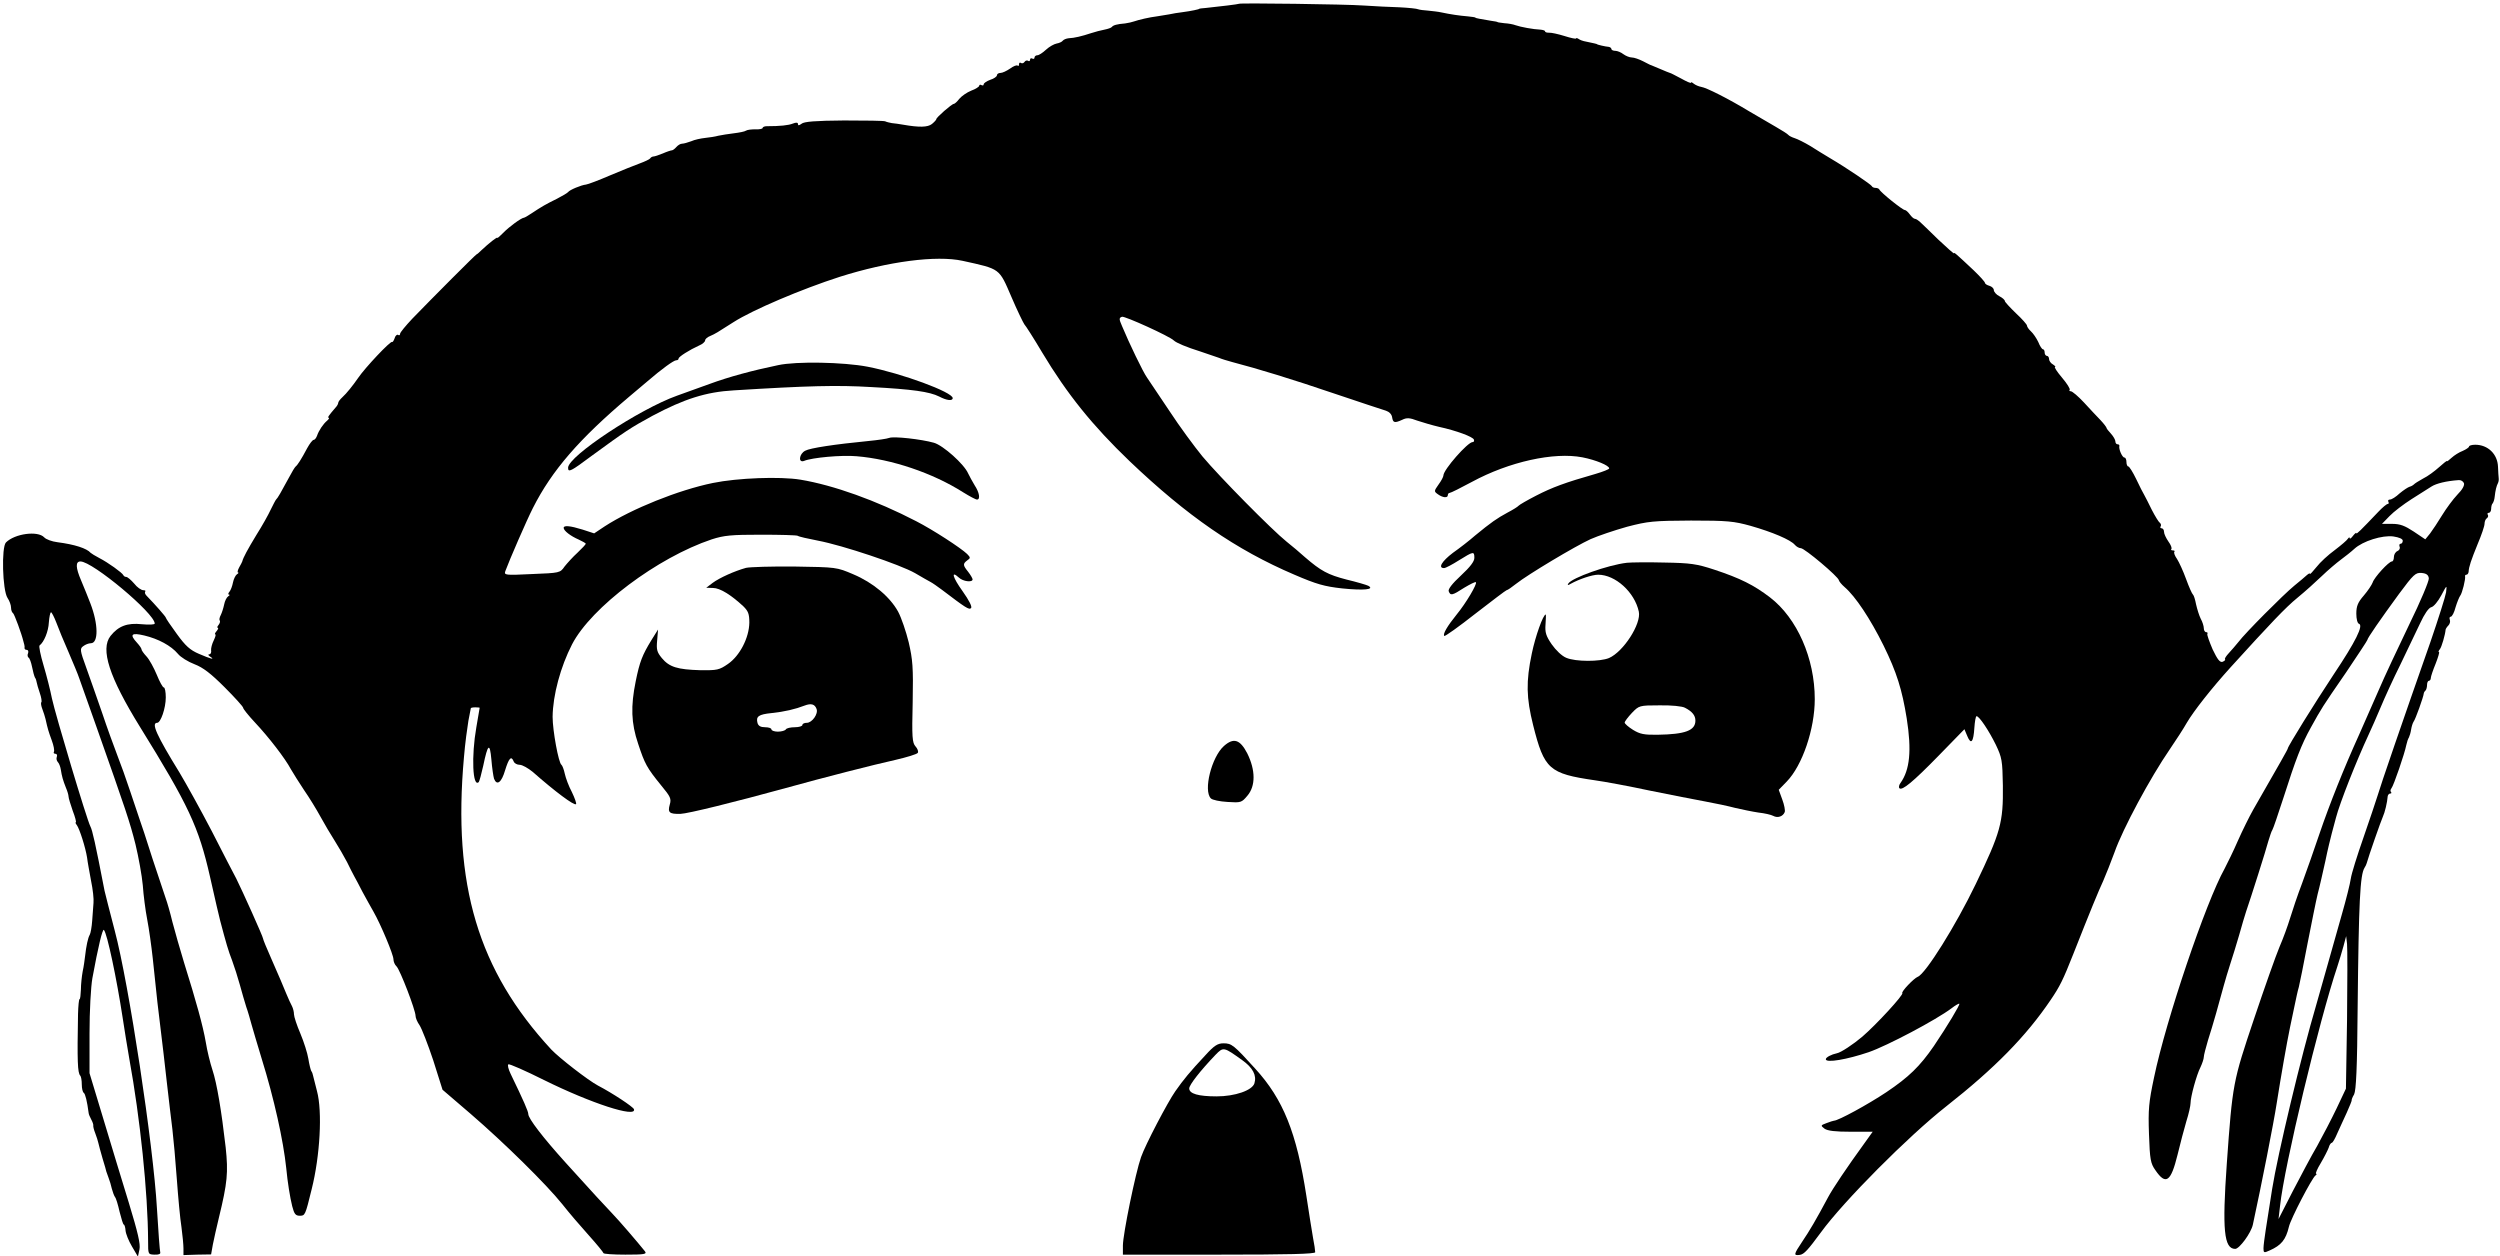
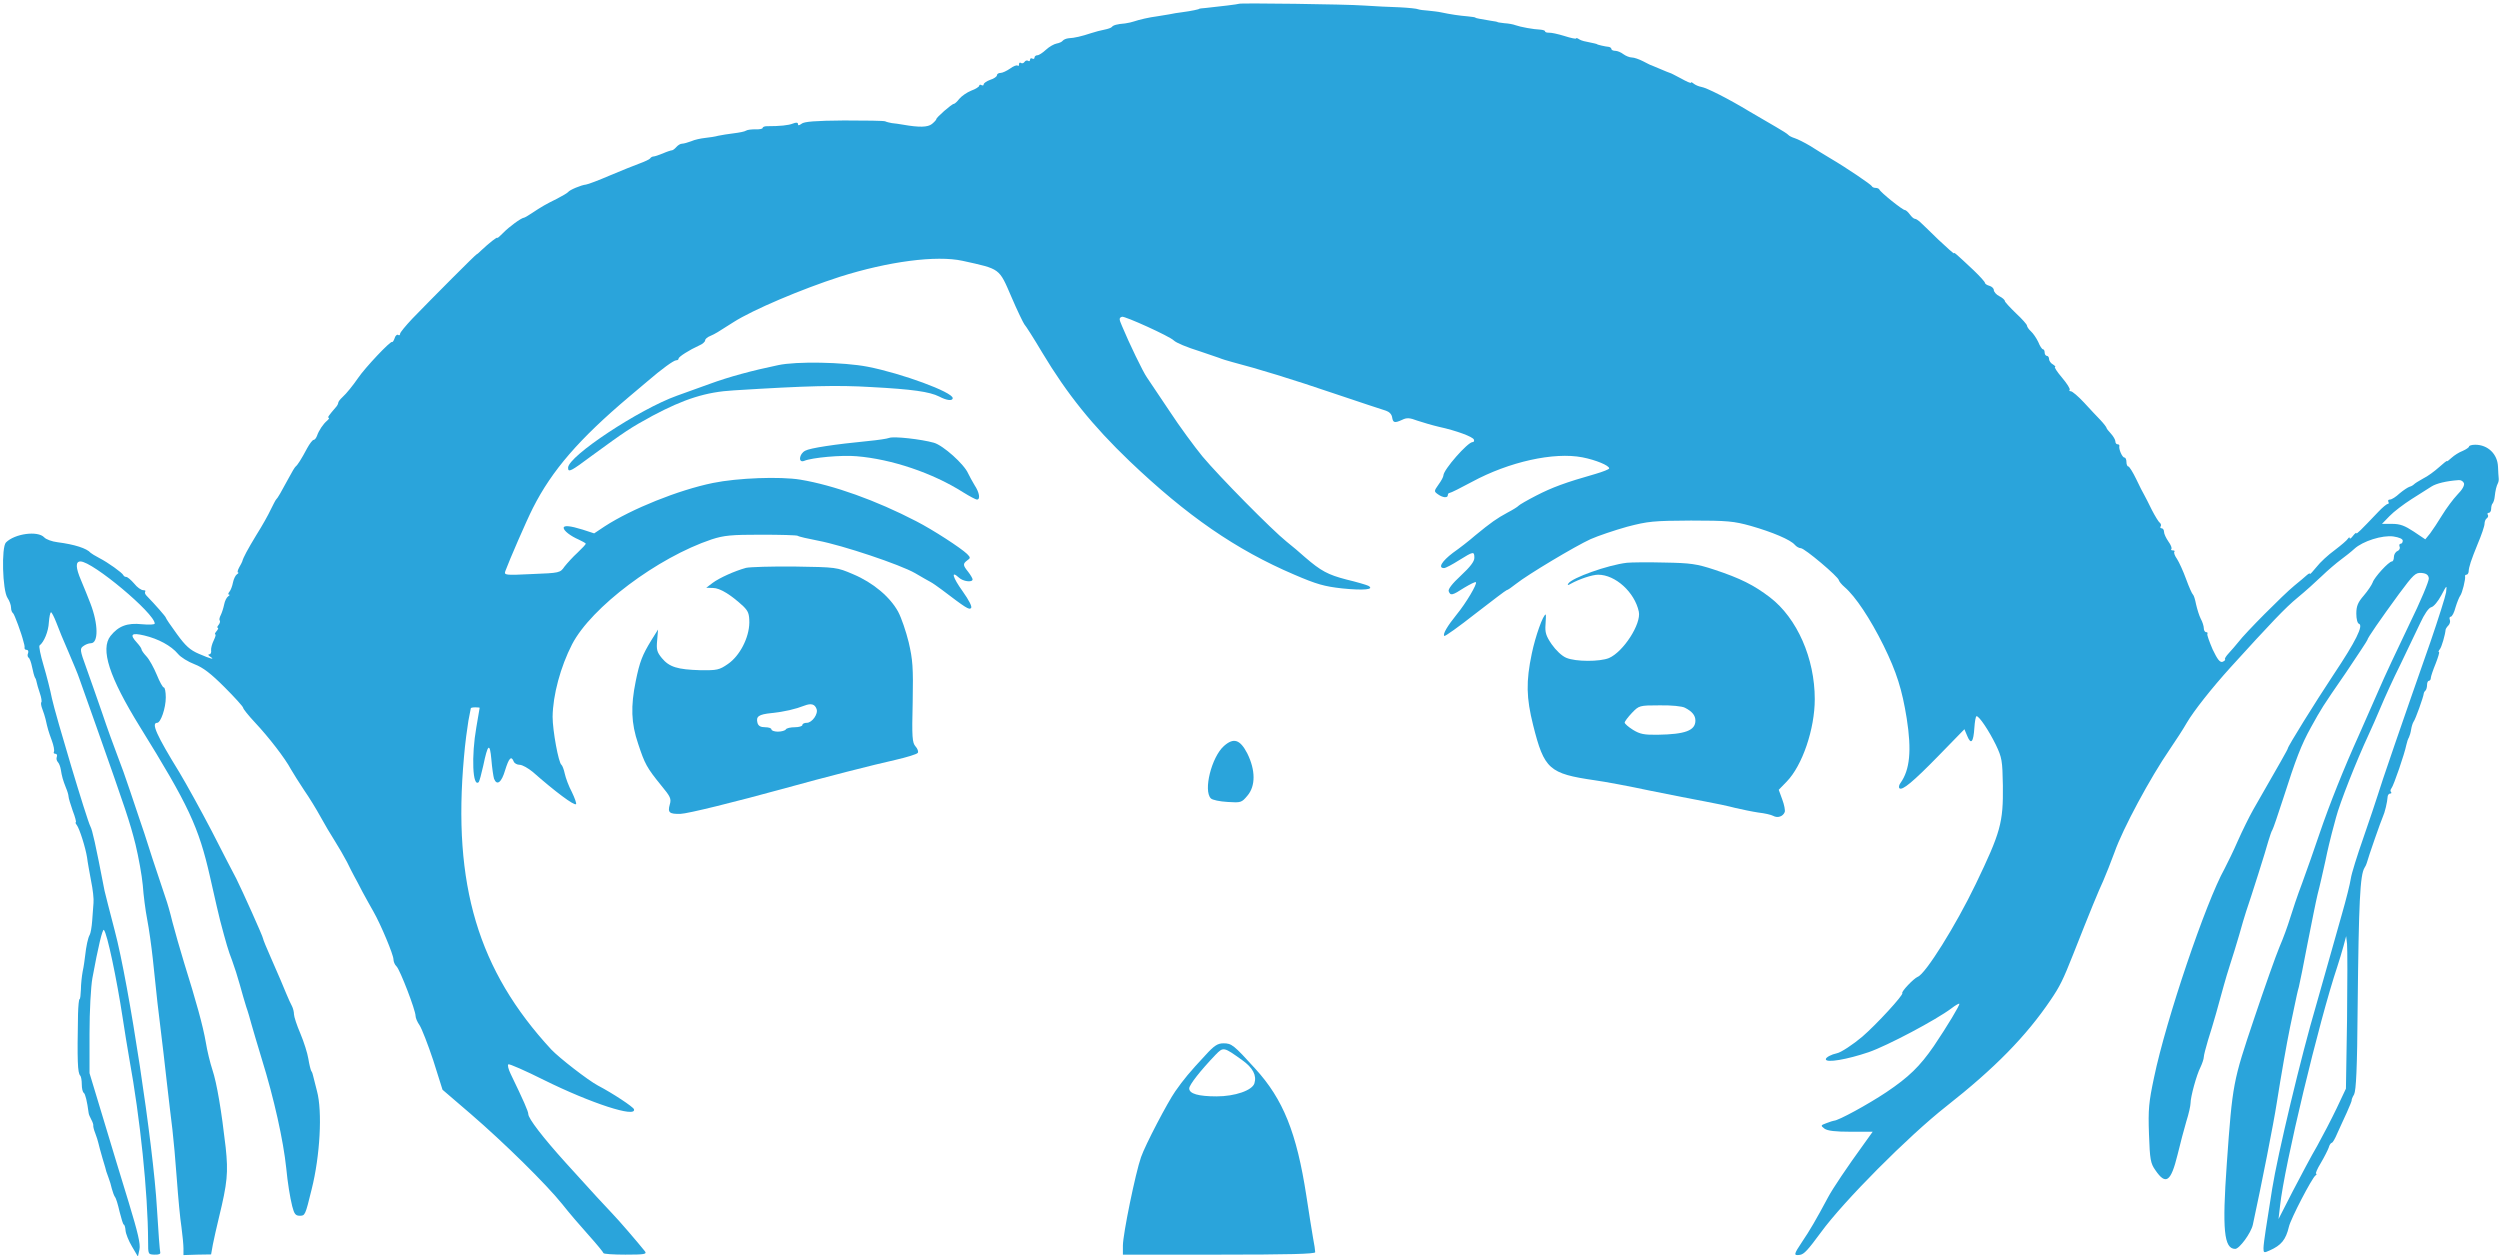
<svg xmlns="http://www.w3.org/2000/svg" version="1.0" width="1131pt" height="568pt" viewBox="0 0 1131 568" preserveAspectRatio="xMidYMid meet">
-   <g transform="translate(0,568) scale(0.1,-0.1)" fill="#000000" stroke="none">
+   <g transform="translate(0,568) scale(0.1,-0.1)" fill="#2aa4db" stroke="none">
    <path d="M5606 5663 c-2 -2 -92 -13 -151 -19 -16 -1 -30 -3 -30 -4 0 -2 -36 -10 -75 -15 -19 -2 -47 -7 -61 -10 -14 -2 -39 -6 -55 -9 -33 -4 -81 -15 -104 -23 -8 -3 -26 -7 -40 -9 -37 -3 -54 -8 -60 -16 -3 -4 -18 -9 -33 -12 -16 -3 -43 -10 -61 -16 -42 -14 -76 -22 -101 -23 -11 -1 -23 -6 -27 -11 -3 -5 -16 -11 -28 -13 -11 -2 -33 -14 -48 -28 -15 -14 -32 -25 -39 -25 -7 0 -13 -5 -13 -11 0 -5 -4 -7 -10 -4 -5 3 -10 1 -10 -5 0 -6 -4 -9 -9 -5 -5 3 -12 1 -16 -5 -4 -6 -11 -8 -16 -5 -5 4 -9 1 -9 -6 0 -7 -3 -9 -6 -6 -4 4 -19 -2 -34 -13 -16 -11 -35 -20 -44 -20 -9 0 -16 -5 -16 -11 0 -5 -13 -15 -30 -20 -16 -6 -30 -15 -30 -21 0 -5 -4 -6 -10 -3 -5 3 -10 2 -10 -3 0 -4 -16 -15 -36 -22 -20 -8 -44 -25 -54 -37 -10 -13 -21 -23 -25 -23 -9 0 -80 -62 -79 -69 0 -3 -9 -13 -20 -22 -19 -15 -57 -16 -131 -3 -16 3 -39 6 -50 7 -11 2 -24 5 -30 8 -5 3 -90 4 -187 4 -128 -1 -181 -5 -192 -15 -11 -8 -16 -9 -16 -1 0 7 -8 8 -23 2 -20 -8 -57 -12 -119 -12 -10 0 -18 -4 -18 -8 0 -4 -15 -7 -32 -6 -18 0 -37 -2 -43 -6 -5 -4 -30 -9 -55 -12 -25 -3 -56 -8 -70 -11 -14 -4 -41 -8 -60 -10 -19 -2 -48 -8 -63 -15 -16 -6 -34 -11 -41 -11 -8 0 -19 -7 -26 -15 -7 -8 -16 -15 -20 -15 -4 0 -23 -6 -41 -14 -19 -8 -38 -14 -43 -14 -5 0 -12 -4 -15 -9 -3 -4 -24 -14 -46 -22 -22 -8 -82 -32 -134 -54 -51 -22 -101 -41 -110 -42 -21 -2 -74 -24 -81 -34 -3 -4 -25 -17 -50 -30 -49 -24 -70 -36 -115 -66 -16 -11 -32 -20 -35 -20 -12 -1 -67 -41 -93 -68 -15 -15 -27 -26 -27 -23 0 6 -38 -24 -72 -56 -10 -10 -19 -18 -21 -18 -4 0 -200 -197 -292 -292 -30 -32 -55 -62 -55 -68 0 -6 -4 -9 -9 -5 -5 3 -13 -4 -16 -16 -4 -11 -9 -18 -11 -16 -7 6 -122 -116 -154 -163 -22 -32 -52 -70 -72 -88 -10 -9 -18 -20 -18 -25 0 -5 -6 -15 -13 -22 -30 -35 -37 -45 -30 -45 4 0 1 -6 -7 -13 -18 -15 -38 -45 -46 -69 -4 -10 -10 -18 -15 -18 -5 0 -18 -17 -29 -37 -27 -51 -44 -77 -52 -83 -4 -3 -18 -26 -31 -51 -35 -65 -51 -93 -58 -99 -3 -3 -13 -23 -24 -45 -10 -22 -39 -74 -65 -115 -40 -66 -60 -103 -64 -120 -1 -3 -7 -15 -14 -27 -7 -13 -9 -23 -5 -23 4 0 2 -4 -5 -8 -7 -5 -15 -22 -18 -37 -3 -16 -10 -35 -16 -42 -6 -7 -7 -13 -2 -13 5 0 3 -4 -4 -8 -7 -5 -15 -21 -18 -37 -3 -15 -10 -37 -15 -47 -6 -11 -8 -22 -5 -25 3 -4 1 -12 -5 -20 -6 -7 -8 -13 -4 -13 4 0 2 -7 -5 -15 -7 -8 -10 -15 -6 -15 4 0 0 -12 -7 -27 -8 -16 -13 -36 -12 -45 2 -10 -2 -18 -8 -18 -7 0 -5 -5 3 -10 26 -17 3 -11 -50 12 -40 17 -61 36 -100 90 -28 38 -50 71 -50 74 0 4 -47 58 -87 99 -7 7 -9 15 -6 19 4 3 -1 6 -9 6 -9 0 -28 13 -41 30 -14 16 -30 30 -36 30 -5 0 -11 3 -13 8 -5 11 -69 57 -108 77 -19 10 -37 21 -40 24 -17 20 -72 38 -150 48 -25 3 -52 13 -60 22 -29 31 -133 17 -173 -23 -21 -21 -16 -216 7 -251 9 -13 16 -33 16 -44 0 -11 4 -22 9 -25 6 -4 39 -94 47 -128 1 -5 3 -11 4 -15 1 -5 2 -11 1 -15 0 -5 4 -8 10 -8 6 0 9 -7 6 -15 -4 -8 -2 -17 2 -20 5 -2 12 -22 16 -42 4 -21 10 -42 13 -48 4 -5 7 -15 8 -22 1 -6 7 -28 14 -48 7 -20 10 -39 7 -42 -3 -3 -1 -17 5 -32 5 -14 12 -34 14 -44 10 -45 13 -55 28 -96 9 -24 13 -47 10 -52 -3 -5 0 -9 6 -9 7 0 10 -6 7 -14 -3 -7 -1 -18 5 -24 5 -5 11 -20 13 -33 5 -32 10 -49 23 -82 7 -16 12 -34 12 -40 0 -7 9 -36 19 -65 11 -28 17 -52 14 -52 -3 0 -1 -6 4 -12 13 -17 40 -103 47 -148 2 -19 11 -66 18 -105 8 -38 13 -83 11 -100 -1 -16 -4 -53 -6 -81 -2 -28 -7 -56 -11 -63 -8 -13 -16 -51 -21 -96 -2 -16 -6 -48 -11 -70 -4 -22 -8 -59 -8 -82 -1 -24 -3 -43 -6 -43 -3 0 -6 -30 -7 -67 -4 -213 -2 -267 10 -279 4 -4 7 -22 7 -40 0 -18 4 -35 9 -38 7 -5 15 -38 22 -91 0 -5 6 -19 12 -30 6 -11 10 -23 9 -27 -1 -4 3 -20 9 -35 6 -15 12 -35 14 -44 2 -8 10 -40 19 -70 9 -30 17 -56 17 -59 1 -3 5 -15 10 -28 5 -13 12 -35 15 -50 4 -15 10 -31 14 -37 5 -5 14 -36 21 -67 8 -32 16 -58 19 -58 3 0 7 -12 8 -27 1 -14 14 -47 29 -72 l27 -46 7 33 c5 24 -7 75 -48 210 -30 97 -82 269 -116 382 l-62 205 0 180 c0 101 6 211 13 250 26 142 46 225 52 218 15 -16 58 -221 85 -398 8 -55 22 -138 30 -185 49 -269 84 -604 85 -825 0 -60 0 -60 29 -61 18 -1 28 3 26 10 -2 6 -9 95 -15 199 -16 285 -127 1017 -191 1257 -22 85 -43 166 -46 180 -42 217 -55 274 -64 291 -16 30 -158 505 -174 579 -7 36 -24 103 -38 150 -14 47 -22 87 -18 90 20 15 40 63 42 104 2 25 6 46 10 46 3 0 14 -21 24 -47 10 -27 34 -86 55 -133 20 -47 43 -101 49 -120 7 -19 42 -118 78 -220 133 -377 150 -427 176 -530 14 -58 29 -141 33 -185 3 -44 12 -114 20 -155 8 -41 19 -120 25 -175 16 -157 28 -264 38 -340 5 -38 16 -135 25 -215 9 -80 21 -179 26 -220 5 -41 14 -142 20 -225 6 -82 15 -180 21 -217 5 -37 9 -80 9 -96 l0 -30 62 2 63 1 8 45 c5 25 17 79 27 120 39 160 43 205 31 319 -19 166 -40 291 -60 351 -10 30 -24 87 -30 125 -13 75 -43 183 -98 359 -18 59 -42 143 -53 185 -10 42 -24 90 -30 106 -6 17 -33 98 -60 180 -26 83 -53 164 -59 180 -6 17 -25 73 -42 125 -17 52 -44 127 -59 165 -15 39 -46 124 -68 190 -23 66 -55 158 -72 205 -29 79 -29 86 -13 97 9 7 24 13 34 13 35 0 34 87 -2 180 -9 25 -29 72 -42 104 -25 58 -26 86 -3 86 55 0 336 -235 336 -281 0 -5 -26 -6 -58 -3 -66 7 -106 -8 -142 -53 -47 -60 -6 -186 133 -411 220 -355 266 -453 317 -678 22 -99 43 -188 46 -199 27 -102 37 -137 54 -180 10 -27 26 -77 35 -110 9 -33 22 -78 29 -100 8 -22 18 -58 24 -80 6 -22 27 -92 46 -155 56 -180 98 -370 111 -495 6 -64 17 -132 27 -172 9 -35 15 -43 34 -43 24 0 25 1 54 120 38 151 49 352 24 444 -9 34 -17 66 -18 71 -1 6 -4 15 -8 20 -3 6 -9 30 -13 55 -4 25 -20 76 -36 114 -16 37 -29 77 -29 87 0 11 -4 27 -9 37 -5 9 -17 35 -26 57 -20 49 -25 60 -69 161 -20 45 -36 84 -36 88 0 8 -94 217 -121 271 -12 22 -62 119 -111 215 -50 96 -116 215 -146 265 -104 169 -129 225 -101 225 16 0 39 66 39 115 0 25 -4 45 -9 45 -5 0 -19 26 -32 58 -13 31 -33 68 -46 82 -13 14 -23 28 -23 33 0 4 -9 17 -20 29 -35 38 -26 47 33 33 63 -15 121 -46 152 -83 12 -15 46 -36 75 -47 39 -15 74 -42 136 -104 46 -46 84 -88 84 -93 0 -5 24 -35 53 -66 63 -67 137 -163 163 -212 11 -19 38 -62 60 -95 23 -33 56 -87 74 -120 18 -33 47 -82 65 -110 17 -27 42 -70 55 -95 12 -25 27 -54 33 -65 6 -11 23 -42 37 -70 15 -27 37 -68 50 -90 33 -58 90 -194 90 -215 0 -10 6 -25 14 -32 16 -16 86 -198 86 -224 0 -9 8 -28 18 -42 10 -15 38 -87 62 -159 l42 -133 127 -109 c153 -132 342 -318 415 -409 29 -37 83 -100 120 -141 36 -40 66 -77 66 -80 0 -4 45 -7 99 -7 88 0 99 2 88 16 -32 40 -117 139 -148 171 -39 41 -77 82 -210 229 -103 114 -169 200 -169 220 0 12 -21 60 -80 182 -10 21 -15 40 -10 43 4 3 77 -29 161 -71 212 -105 420 -173 407 -132 -4 11 -96 72 -163 107 -45 24 -175 125 -211 163 -331 358 -447 745 -395 1323 5 61 15 134 20 164 6 29 11 55 11 57 0 2 9 4 20 4 11 0 20 -1 20 -2 0 -2 -7 -41 -15 -88 -23 -131 -17 -275 11 -248 3 4 12 37 20 73 21 101 30 107 37 29 3 -38 9 -77 12 -87 13 -33 34 -17 50 38 17 55 28 68 39 40 3 -8 15 -15 27 -15 12 0 38 -15 59 -32 101 -89 188 -154 196 -146 3 3 -6 28 -19 55 -14 26 -28 64 -32 83 -4 19 -11 37 -15 40 -13 8 -40 155 -40 217 1 98 36 227 88 328 87 168 387 393 632 475 56 18 88 21 223 21 86 0 161 -2 166 -5 5 -4 46 -13 92 -22 111 -21 371 -108 439 -147 30 -18 61 -35 70 -40 8 -4 31 -20 51 -35 108 -82 123 -92 132 -83 6 6 -9 35 -38 76 -46 64 -54 96 -17 62 19 -18 62 -23 62 -8 0 4 -9 20 -20 34 -24 30 -25 36 -4 52 15 10 15 13 -1 29 -28 27 -154 109 -230 148 -181 94 -374 163 -524 188 -92 15 -284 8 -396 -15 -156 -32 -367 -117 -489 -196 l-48 -32 -52 17 c-58 18 -86 20 -86 8 0 -13 31 -37 68 -53 17 -8 32 -16 32 -19 0 -3 -17 -21 -37 -40 -21 -19 -47 -48 -59 -63 -20 -29 -22 -29 -147 -34 -122 -6 -127 -5 -121 13 18 49 96 229 125 286 86 170 209 312 435 503 26 22 64 54 83 70 65 56 119 95 130 95 6 0 11 3 11 8 0 8 49 39 93 59 15 6 27 17 27 23 0 6 10 15 23 20 23 10 31 15 106 63 86 55 307 149 481 205 218 69 436 98 555 72 172 -38 164 -32 221 -164 26 -61 53 -116 58 -123 6 -6 43 -64 81 -128 112 -187 228 -331 395 -491 259 -247 481 -401 746 -514 100 -43 135 -53 216 -62 98 -10 149 -5 118 12 -8 4 -52 17 -98 28 -85 22 -116 39 -188 101 -22 20 -60 52 -84 71 -65 52 -303 293 -380 385 -36 44 -104 136 -149 205 -46 69 -92 137 -102 152 -18 25 -81 156 -113 233 -14 32 -14 37 0 42 12 4 215 -88 234 -107 11 -11 59 -31 120 -50 36 -12 74 -25 85 -29 11 -5 38 -13 60 -19 115 -30 272 -78 460 -142 116 -39 221 -74 235 -78 15 -5 26 -16 28 -30 4 -25 11 -27 46 -11 20 10 34 9 68 -4 24 -8 68 -21 98 -28 78 -17 154 -45 158 -58 2 -6 0 -11 -6 -11 -22 0 -132 -125 -132 -151 0 -6 -10 -25 -22 -41 -21 -30 -21 -31 -3 -44 22 -16 45 -18 45 -4 0 6 4 10 8 10 5 0 51 23 101 50 168 91 371 136 500 111 61 -12 121 -37 121 -50 0 -4 -28 -15 -62 -25 -137 -39 -196 -61 -268 -98 -41 -21 -77 -42 -80 -46 -3 -4 -25 -18 -50 -31 -48 -26 -74 -44 -147 -104 -25 -22 -70 -57 -100 -78 -50 -38 -69 -69 -40 -69 7 0 37 16 67 35 66 41 70 42 70 11 0 -16 -19 -41 -61 -80 -39 -36 -59 -62 -55 -71 8 -21 16 -19 70 16 27 16 50 28 53 25 7 -7 -45 -95 -87 -146 -42 -52 -64 -89 -56 -97 3 -3 66 42 141 101 75 58 138 106 141 106 4 0 23 13 43 29 53 42 267 170 337 202 34 15 108 40 165 56 96 25 119 27 289 28 166 0 194 -3 270 -24 98 -28 181 -63 200 -86 7 -8 19 -15 27 -15 17 0 171 -130 172 -145 1 -5 12 -19 26 -31 49 -42 116 -143 176 -264 60 -122 84 -200 105 -330 23 -146 14 -233 -28 -292 -7 -9 -9 -20 -5 -24 12 -12 61 28 178 148 l116 119 13 -31 c17 -41 28 -27 32 37 2 29 6 53 10 53 12 0 55 -64 87 -129 28 -59 30 -71 32 -185 2 -168 -10 -211 -123 -446 -90 -187 -227 -406 -262 -419 -18 -7 -76 -68 -70 -74 7 -7 -117 -142 -181 -197 -40 -34 -97 -72 -115 -75 -24 -5 -50 -18 -50 -27 0 -18 97 -1 194 32 84 29 305 146 374 198 18 14 34 23 36 21 4 -4 -55 -102 -115 -191 -64 -93 -114 -141 -215 -209 -84 -56 -218 -129 -237 -129 -3 0 -18 -5 -34 -11 -27 -10 -27 -11 -9 -25 14 -10 49 -14 119 -14 l99 0 -38 -53 c-79 -109 -142 -203 -163 -242 -55 -103 -85 -154 -117 -201 -40 -60 -41 -65 -11 -61 19 3 36 22 95 102 102 140 394 434 567 570 220 173 361 317 472 481 42 62 56 90 103 209 76 193 114 285 135 330 12 28 35 85 51 129 37 106 162 338 250 466 28 41 63 95 77 120 31 53 112 156 199 252 179 197 248 270 302 314 33 27 82 71 110 98 28 27 67 60 86 74 19 14 47 36 61 49 38 35 127 63 177 56 26 -4 42 -11 42 -19 0 -8 -4 -14 -10 -14 -5 0 -7 -6 -4 -14 3 -7 -2 -16 -10 -19 -9 -4 -16 -16 -16 -27 0 -11 -4 -20 -9 -20 -14 0 -80 -72 -87 -95 -4 -11 -22 -38 -40 -59 -27 -31 -34 -48 -34 -82 0 -24 5 -44 12 -46 21 -7 -14 -79 -115 -230 -86 -130 -207 -325 -207 -334 0 -4 -33 -62 -157 -278 -18 -32 -49 -95 -69 -140 -19 -44 -47 -101 -60 -126 -85 -152 -265 -684 -319 -944 -24 -113 -27 -145 -23 -257 4 -115 7 -132 29 -163 47 -69 70 -53 100 69 12 50 30 118 40 152 11 34 19 71 19 82 0 29 27 128 45 163 8 17 15 38 15 46 0 8 9 42 19 76 22 68 53 178 71 246 7 25 20 70 30 100 10 30 28 89 40 130 11 41 26 89 31 105 21 61 91 281 101 320 7 22 14 45 18 50 4 6 26 71 50 145 56 175 81 241 125 320 49 88 47 86 158 247 53 79 97 145 97 148 0 8 59 93 143 208 66 89 75 97 102 95 22 -2 31 -9 33 -24 2 -11 -38 -106 -89 -210 -50 -104 -113 -238 -139 -299 -26 -60 -66 -150 -88 -200 -68 -150 -133 -313 -178 -445 -23 -69 -59 -170 -79 -225 -21 -55 -45 -127 -55 -160 -10 -33 -31 -91 -48 -130 -16 -38 -68 -185 -115 -325 -95 -283 -97 -290 -123 -655 -21 -298 -13 -385 38 -385 19 0 72 72 80 110 39 180 94 459 108 550 20 127 45 269 60 342 6 27 15 72 21 100 6 29 14 67 19 83 4 17 22 104 39 195 18 91 38 192 46 225 9 33 24 101 35 150 10 50 24 106 29 125 5 19 14 51 19 71 17 66 93 258 147 374 13 28 38 84 55 125 17 41 57 129 90 195 32 66 72 150 89 186 19 41 38 69 50 72 11 2 31 27 45 53 26 49 26 49 22 14 -3 -19 -35 -120 -71 -225 -125 -356 -226 -650 -239 -695 -8 -25 -36 -110 -64 -190 -28 -80 -54 -163 -57 -185 -3 -22 -21 -94 -40 -160 -19 -66 -48 -169 -65 -230 -17 -60 -40 -141 -51 -180 -68 -230 -175 -678 -200 -835 -11 -69 -24 -152 -29 -185 -5 -33 -10 -70 -10 -82 0 -21 2 -22 28 -10 52 23 73 48 87 107 8 36 104 220 120 232 6 4 7 8 3 8 -4 0 5 22 21 48 16 27 32 59 36 70 3 12 10 22 14 22 4 0 15 19 25 43 10 23 30 65 43 94 13 29 23 54 22 55 -1 2 3 14 11 27 9 19 14 116 16 395 5 479 11 597 31 630 4 6 9 16 10 21 8 30 65 193 73 210 9 19 20 65 22 93 1 6 6 12 11 12 6 0 7 3 4 7 -4 3 -3 11 2 17 10 12 60 158 67 195 3 14 8 29 12 35 3 6 8 22 10 36 2 13 7 29 11 35 8 9 45 113 46 127 0 3 3 10 8 14 4 4 7 16 7 26 0 10 4 18 8 18 5 0 9 6 9 13 0 6 10 36 22 65 11 28 18 52 15 52 -4 0 -2 6 4 13 8 10 24 65 26 89 1 4 6 12 13 19 6 6 9 18 6 25 -3 8 -1 14 4 14 6 0 16 19 22 43 7 23 17 47 21 52 9 11 25 76 22 88 -1 4 2 7 6 7 5 0 9 6 10 13 1 23 11 52 41 126 17 40 31 81 31 91 0 11 5 22 10 25 6 4 8 11 5 16 -4 5 -1 9 4 9 6 0 11 8 11 18 0 10 3 22 7 25 3 4 8 17 9 30 3 28 8 49 15 62 3 6 4 16 3 23 -1 6 -2 29 -3 50 -2 58 -46 100 -103 100 -16 0 -28 -4 -28 -8 0 -4 -13 -13 -29 -20 -16 -6 -38 -20 -50 -31 -12 -11 -21 -18 -21 -15 0 3 -16 -10 -35 -27 -20 -18 -52 -42 -73 -52 -20 -11 -39 -23 -42 -27 -3 -3 -11 -8 -19 -10 -7 -2 -27 -15 -45 -30 -17 -16 -36 -28 -44 -28 -7 0 -10 -4 -7 -10 3 -5 2 -10 -3 -10 -5 0 -24 -16 -43 -36 -79 -83 -99 -103 -99 -96 0 4 -7 -2 -15 -12 -8 -11 -15 -16 -15 -10 0 5 -4 3 -8 -3 -4 -7 -31 -30 -60 -52 -29 -21 -66 -55 -82 -76 -17 -21 -30 -35 -30 -31 0 4 -6 1 -14 -6 -8 -7 -33 -29 -57 -48 -51 -42 -222 -214 -252 -254 -12 -15 -32 -38 -44 -51 -12 -13 -20 -25 -17 -28 3 -2 -2 -7 -11 -11 -12 -4 -23 10 -45 56 -15 35 -26 66 -24 70 3 5 0 8 -5 8 -6 0 -11 8 -11 18 0 9 -6 29 -14 43 -7 14 -16 43 -21 65 -4 21 -10 41 -14 44 -4 3 -18 34 -31 70 -13 36 -32 77 -41 91 -10 14 -16 29 -12 33 3 3 0 6 -7 6 -7 0 -10 3 -7 6 4 4 -2 19 -13 34 -11 16 -20 35 -20 44 0 9 -5 16 -11 16 -5 0 -8 4 -4 9 3 5 1 12 -4 16 -5 3 -21 29 -36 58 -14 28 -29 59 -34 67 -5 8 -22 41 -37 73 -15 31 -31 57 -36 57 -4 0 -8 9 -8 20 0 11 -4 20 -9 20 -10 0 -27 39 -23 53 1 4 -3 7 -8 7 -6 0 -10 6 -10 13 0 7 -9 23 -20 35 -11 12 -20 23 -20 26 0 3 -12 19 -27 35 -16 16 -49 52 -75 80 -26 28 -53 51 -60 51 -6 0 -8 3 -5 6 4 4 -12 29 -34 55 -23 27 -37 49 -32 49 4 0 0 5 -9 11 -10 5 -18 17 -18 24 0 8 -4 15 -10 15 -5 0 -10 7 -10 15 0 8 -3 15 -8 15 -4 0 -14 15 -21 33 -8 17 -23 39 -33 48 -10 9 -18 21 -18 26 0 5 -22 30 -50 56 -27 26 -50 51 -50 55 0 5 -11 15 -25 22 -14 7 -25 20 -25 28 0 7 -9 16 -20 19 -11 3 -20 9 -20 13 0 5 -23 30 -51 57 -81 76 -89 83 -89 77 0 -3 -32 25 -71 62 -39 38 -77 75 -85 82 -7 6 -16 12 -21 12 -5 0 -15 9 -23 20 -8 11 -18 20 -23 20 -10 0 -110 80 -115 93 -2 4 -10 7 -17 7 -7 0 -15 3 -17 8 -3 7 -113 82 -188 126 -25 15 -66 40 -91 56 -25 15 -57 31 -70 35 -13 4 -26 11 -29 15 -3 4 -28 20 -56 36 -28 16 -82 48 -120 70 -94 57 -195 108 -218 111 -11 2 -25 8 -33 14 -7 6 -13 9 -13 5 0 -4 -20 5 -45 19 -25 13 -47 25 -50 25 -3 1 -22 8 -42 17 -21 9 -40 17 -43 18 -3 0 -19 9 -37 18 -18 9 -40 17 -51 17 -10 0 -27 7 -38 15 -10 8 -27 15 -36 15 -10 0 -18 4 -18 8 0 5 -6 9 -12 10 -15 1 -53 10 -53 12 0 1 -11 4 -60 14 -5 1 -16 5 -22 9 -7 5 -13 6 -13 3 0 -3 -24 2 -52 11 -29 9 -61 16 -70 15 -10 0 -18 2 -18 6 0 4 -10 7 -22 8 -30 1 -90 12 -112 20 -10 4 -32 8 -50 9 -17 2 -31 4 -31 5 0 1 -13 4 -30 6 -48 8 -70 12 -70 14 0 2 -16 4 -35 6 -37 3 -78 9 -120 18 -13 3 -40 6 -60 8 -19 1 -39 4 -44 6 -5 3 -44 7 -85 9 -42 1 -114 5 -161 8 -82 6 -559 12 -564 8z m5541 -2169 c3 -10 -7 -29 -30 -52 -19 -20 -50 -62 -69 -93 -18 -30 -43 -67 -54 -82 l-22 -27 -52 35 c-41 27 -62 35 -98 35 l-46 0 34 35 c19 20 64 54 100 77 36 23 76 48 90 57 22 14 67 25 123 29 10 1 20 -5 24 -14z m-529 -2429 l-5 -310 -42 -89 c-23 -48 -63 -125 -88 -170 -26 -44 -75 -137 -111 -206 l-64 -125 7 60 c19 180 177 838 259 1082 9 27 21 68 28 93 l12 45 4 -35 c2 -19 2 -174 0 -345z" />
    <path d="M3520 4028 c-116 -24 -223 -53 -310 -85 -52 -19 -118 -43 -147 -53 -171 -61 -493 -274 -493 -326 0 -23 12 -17 107 54 152 111 174 126 275 181 143 76 242 108 368 115 336 21 469 24 620 15 188 -10 265 -21 309 -43 34 -18 61 -21 61 -7 0 27 -231 112 -385 142 -109 21 -323 25 -405 7z" />
    <path d="M4023 3699 c-10 -4 -52 -10 -93 -14 -154 -15 -266 -32 -287 -44 -28 -14 -33 -57 -5 -46 36 15 170 27 237 21 159 -13 345 -76 482 -163 29 -18 57 -33 63 -33 16 0 11 32 -11 65 -10 17 -23 40 -29 53 -18 42 -113 127 -155 139 -57 16 -181 30 -202 22z" />
    <path d="M7360 3134 c-86 -10 -249 -68 -265 -94 -5 -8 -2 -9 11 -1 38 21 97 41 124 41 78 0 165 -79 184 -167 12 -55 -70 -182 -135 -210 -41 -17 -151 -17 -193 1 -20 8 -47 34 -66 61 -26 38 -31 54 -28 91 2 24 2 44 1 44 -12 0 -47 -99 -63 -176 -27 -128 -25 -201 6 -325 50 -199 72 -219 279 -249 44 -6 157 -27 250 -47 94 -19 206 -41 250 -49 44 -8 105 -21 135 -29 30 -7 78 -17 105 -21 28 -3 58 -10 67 -15 20 -11 44 -3 52 17 3 7 -2 33 -11 57 l-16 44 36 37 c71 73 127 238 127 373 0 185 -80 366 -202 460 -73 56 -135 87 -253 126 -79 26 -107 30 -225 32 -74 2 -151 1 -170 -1z m263 -656 c33 -17 47 -35 47 -58 0 -45 -46 -62 -170 -64 -62 -1 -81 3 -112 22 -21 13 -38 28 -38 33 0 5 15 25 33 44 32 33 33 34 125 34 53 1 103 -4 115 -11z" />
    <path d="M3375 3111 c-51 -14 -120 -45 -151 -68 l-29 -22 31 -1 c31 0 81 -31 137 -83 22 -22 27 -34 27 -74 -1 -68 -43 -150 -97 -187 -39 -27 -49 -29 -125 -28 -103 3 -140 14 -174 55 -22 27 -25 38 -21 80 l4 49 -30 -48 c-41 -67 -53 -97 -71 -186 -23 -113 -21 -189 11 -283 30 -91 39 -108 104 -188 42 -51 47 -60 39 -87 -10 -36 -2 -43 48 -42 34 1 248 54 477 117 169 47 400 106 495 127 52 12 98 26 102 32 4 6 -1 19 -10 29 -15 17 -17 41 -13 201 3 158 0 192 -18 270 -12 49 -33 111 -48 139 -37 67 -113 131 -203 169 -75 32 -76 32 -265 35 -104 1 -203 -2 -220 -6z m319 -638 c9 -22 -20 -63 -44 -63 -11 0 -20 -4 -20 -10 0 -5 -15 -10 -34 -10 -19 0 -38 -4 -41 -10 -3 -5 -19 -10 -36 -10 -16 0 -29 5 -29 10 0 6 -13 10 -29 10 -20 0 -30 6 -34 19 -8 30 5 39 63 45 59 6 109 18 150 34 29 11 46 7 54 -15z" />
    <path d="M5537 2305 c-56 -50 -94 -202 -59 -237 7 -7 40 -14 75 -16 61 -4 64 -3 90 28 38 44 37 116 0 191 -33 64 -62 73 -106 34z" />
    <path d="M5454 907 c-72 -77 -99 -110 -137 -164 -35 -50 -136 -243 -155 -298 -25 -71 -82 -349 -82 -400 l0 -41 435 0 c314 0 435 3 435 11 0 7 -4 36 -10 66 -5 30 -19 115 -30 189 -44 286 -105 437 -231 575 -98 108 -107 115 -144 115 -26 0 -42 -10 -81 -53z m167 -24 c47 -34 65 -68 54 -104 -10 -32 -88 -59 -171 -59 -83 0 -124 12 -124 36 0 16 51 81 119 152 36 37 37 36 122 -25z" />
  </g>
</svg>
